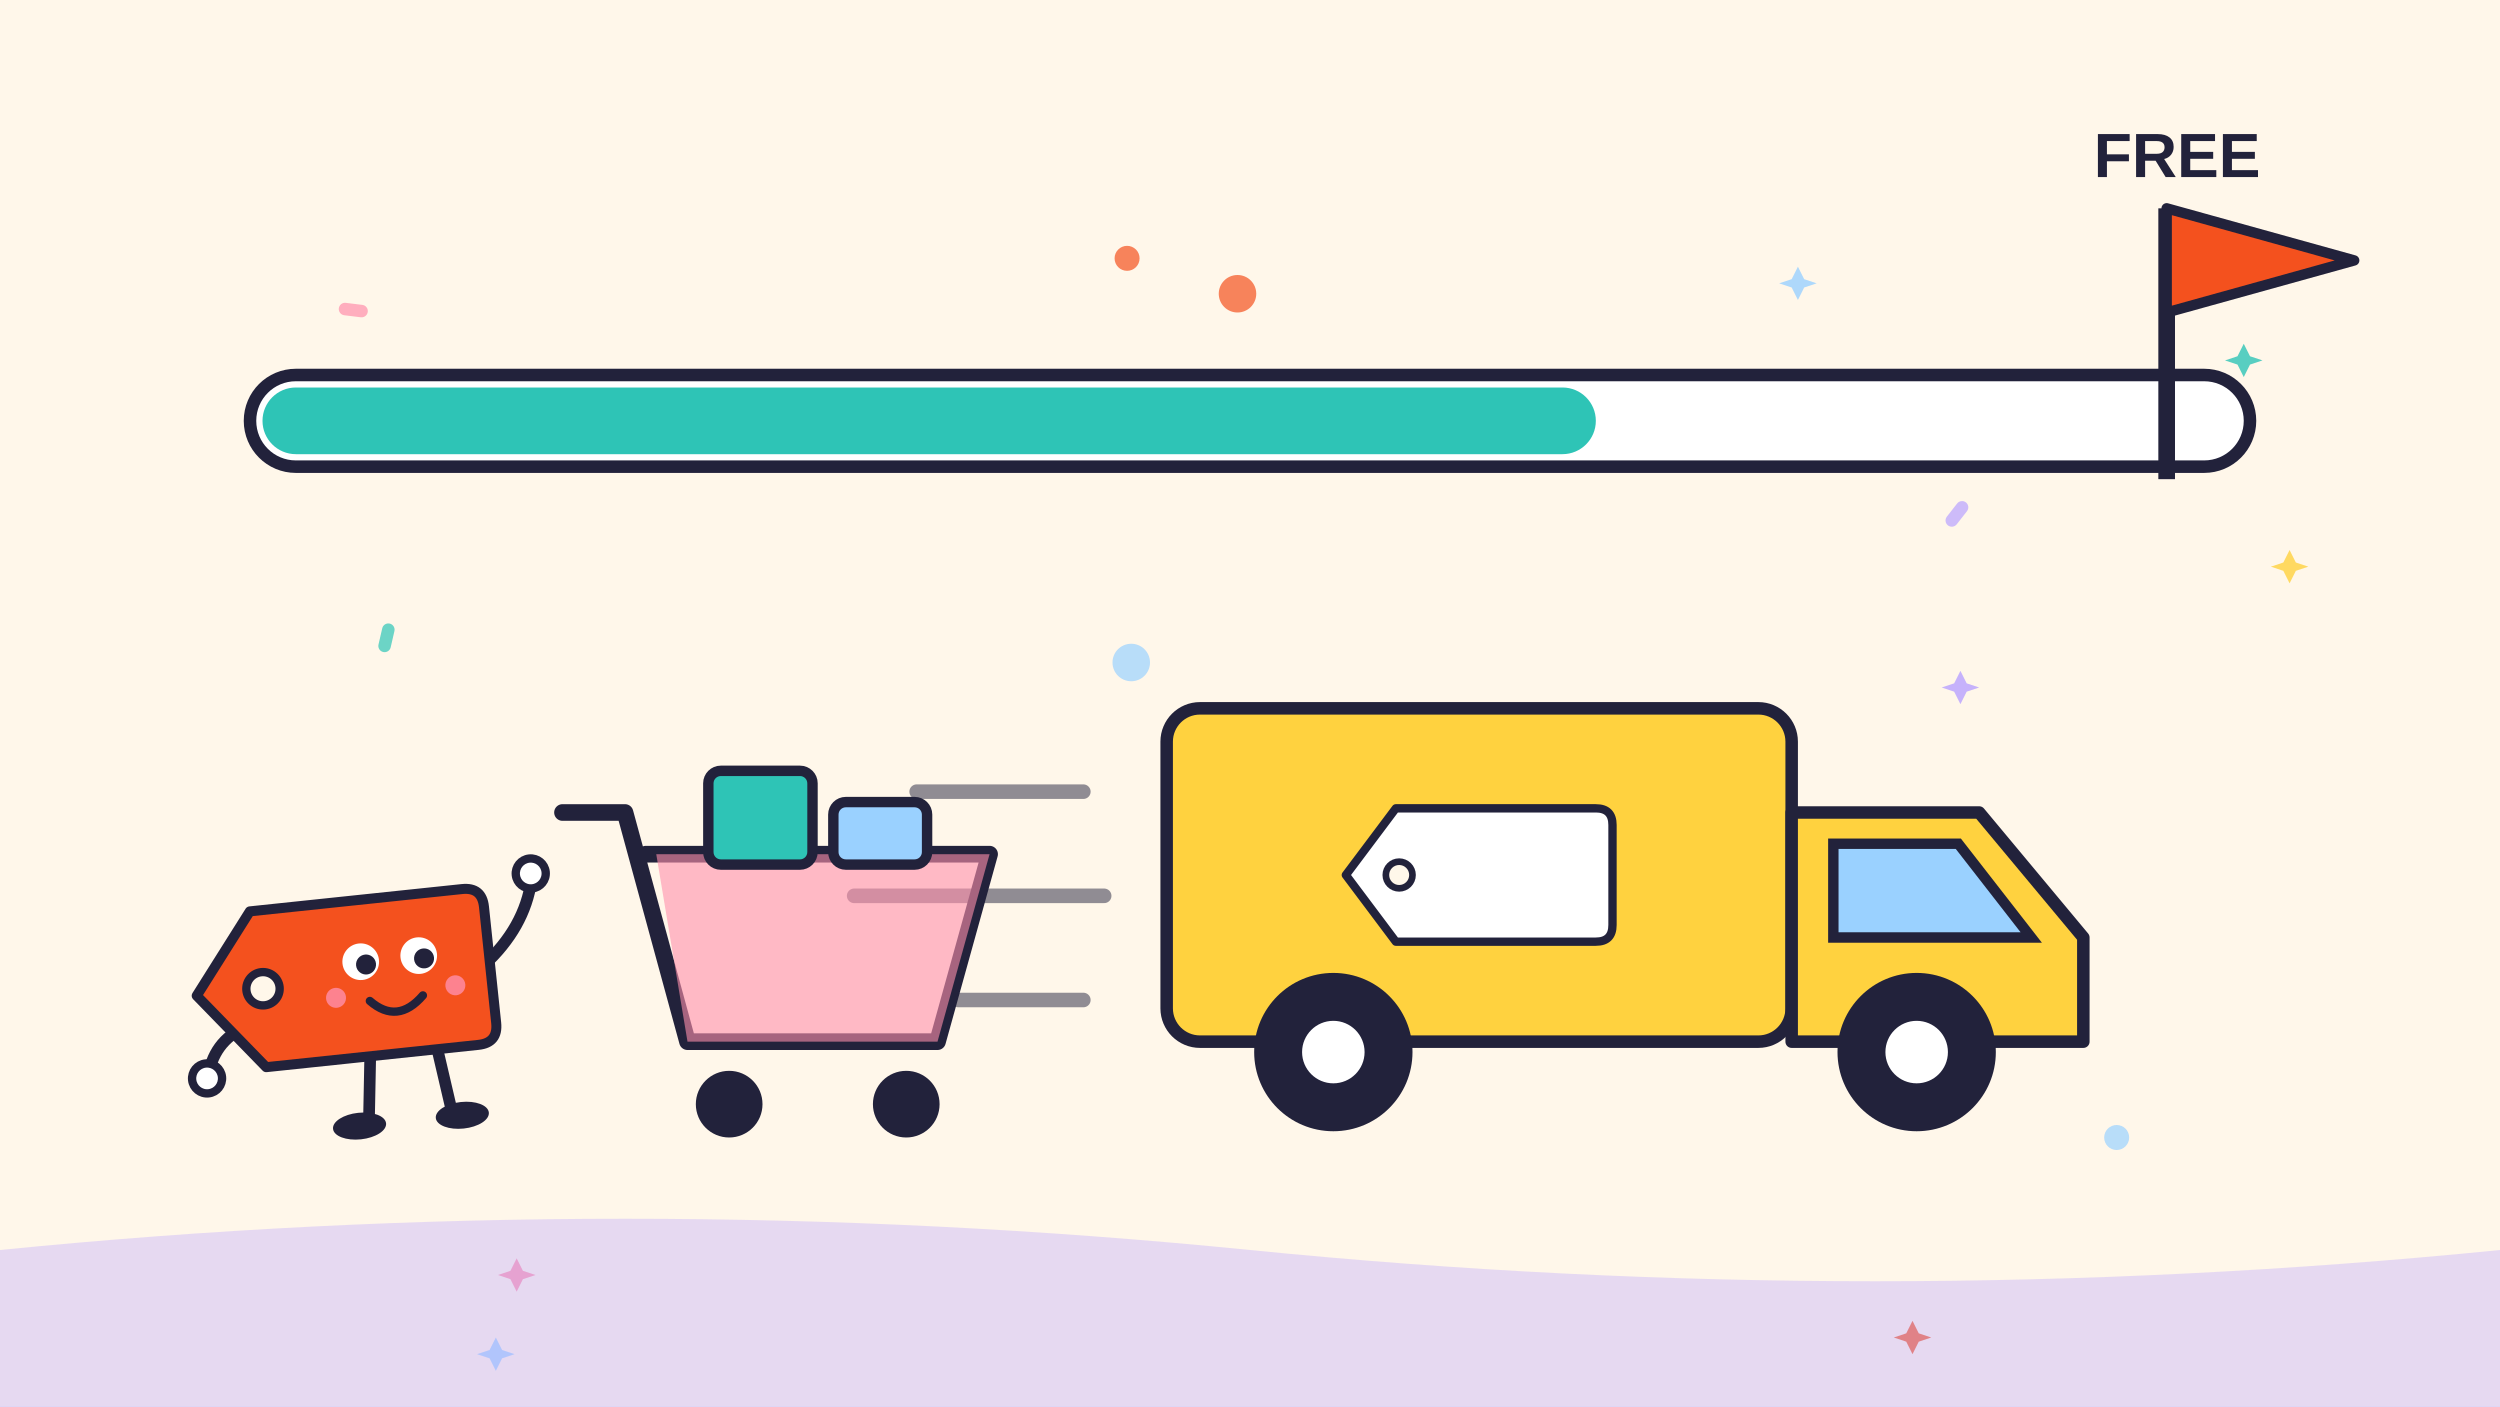
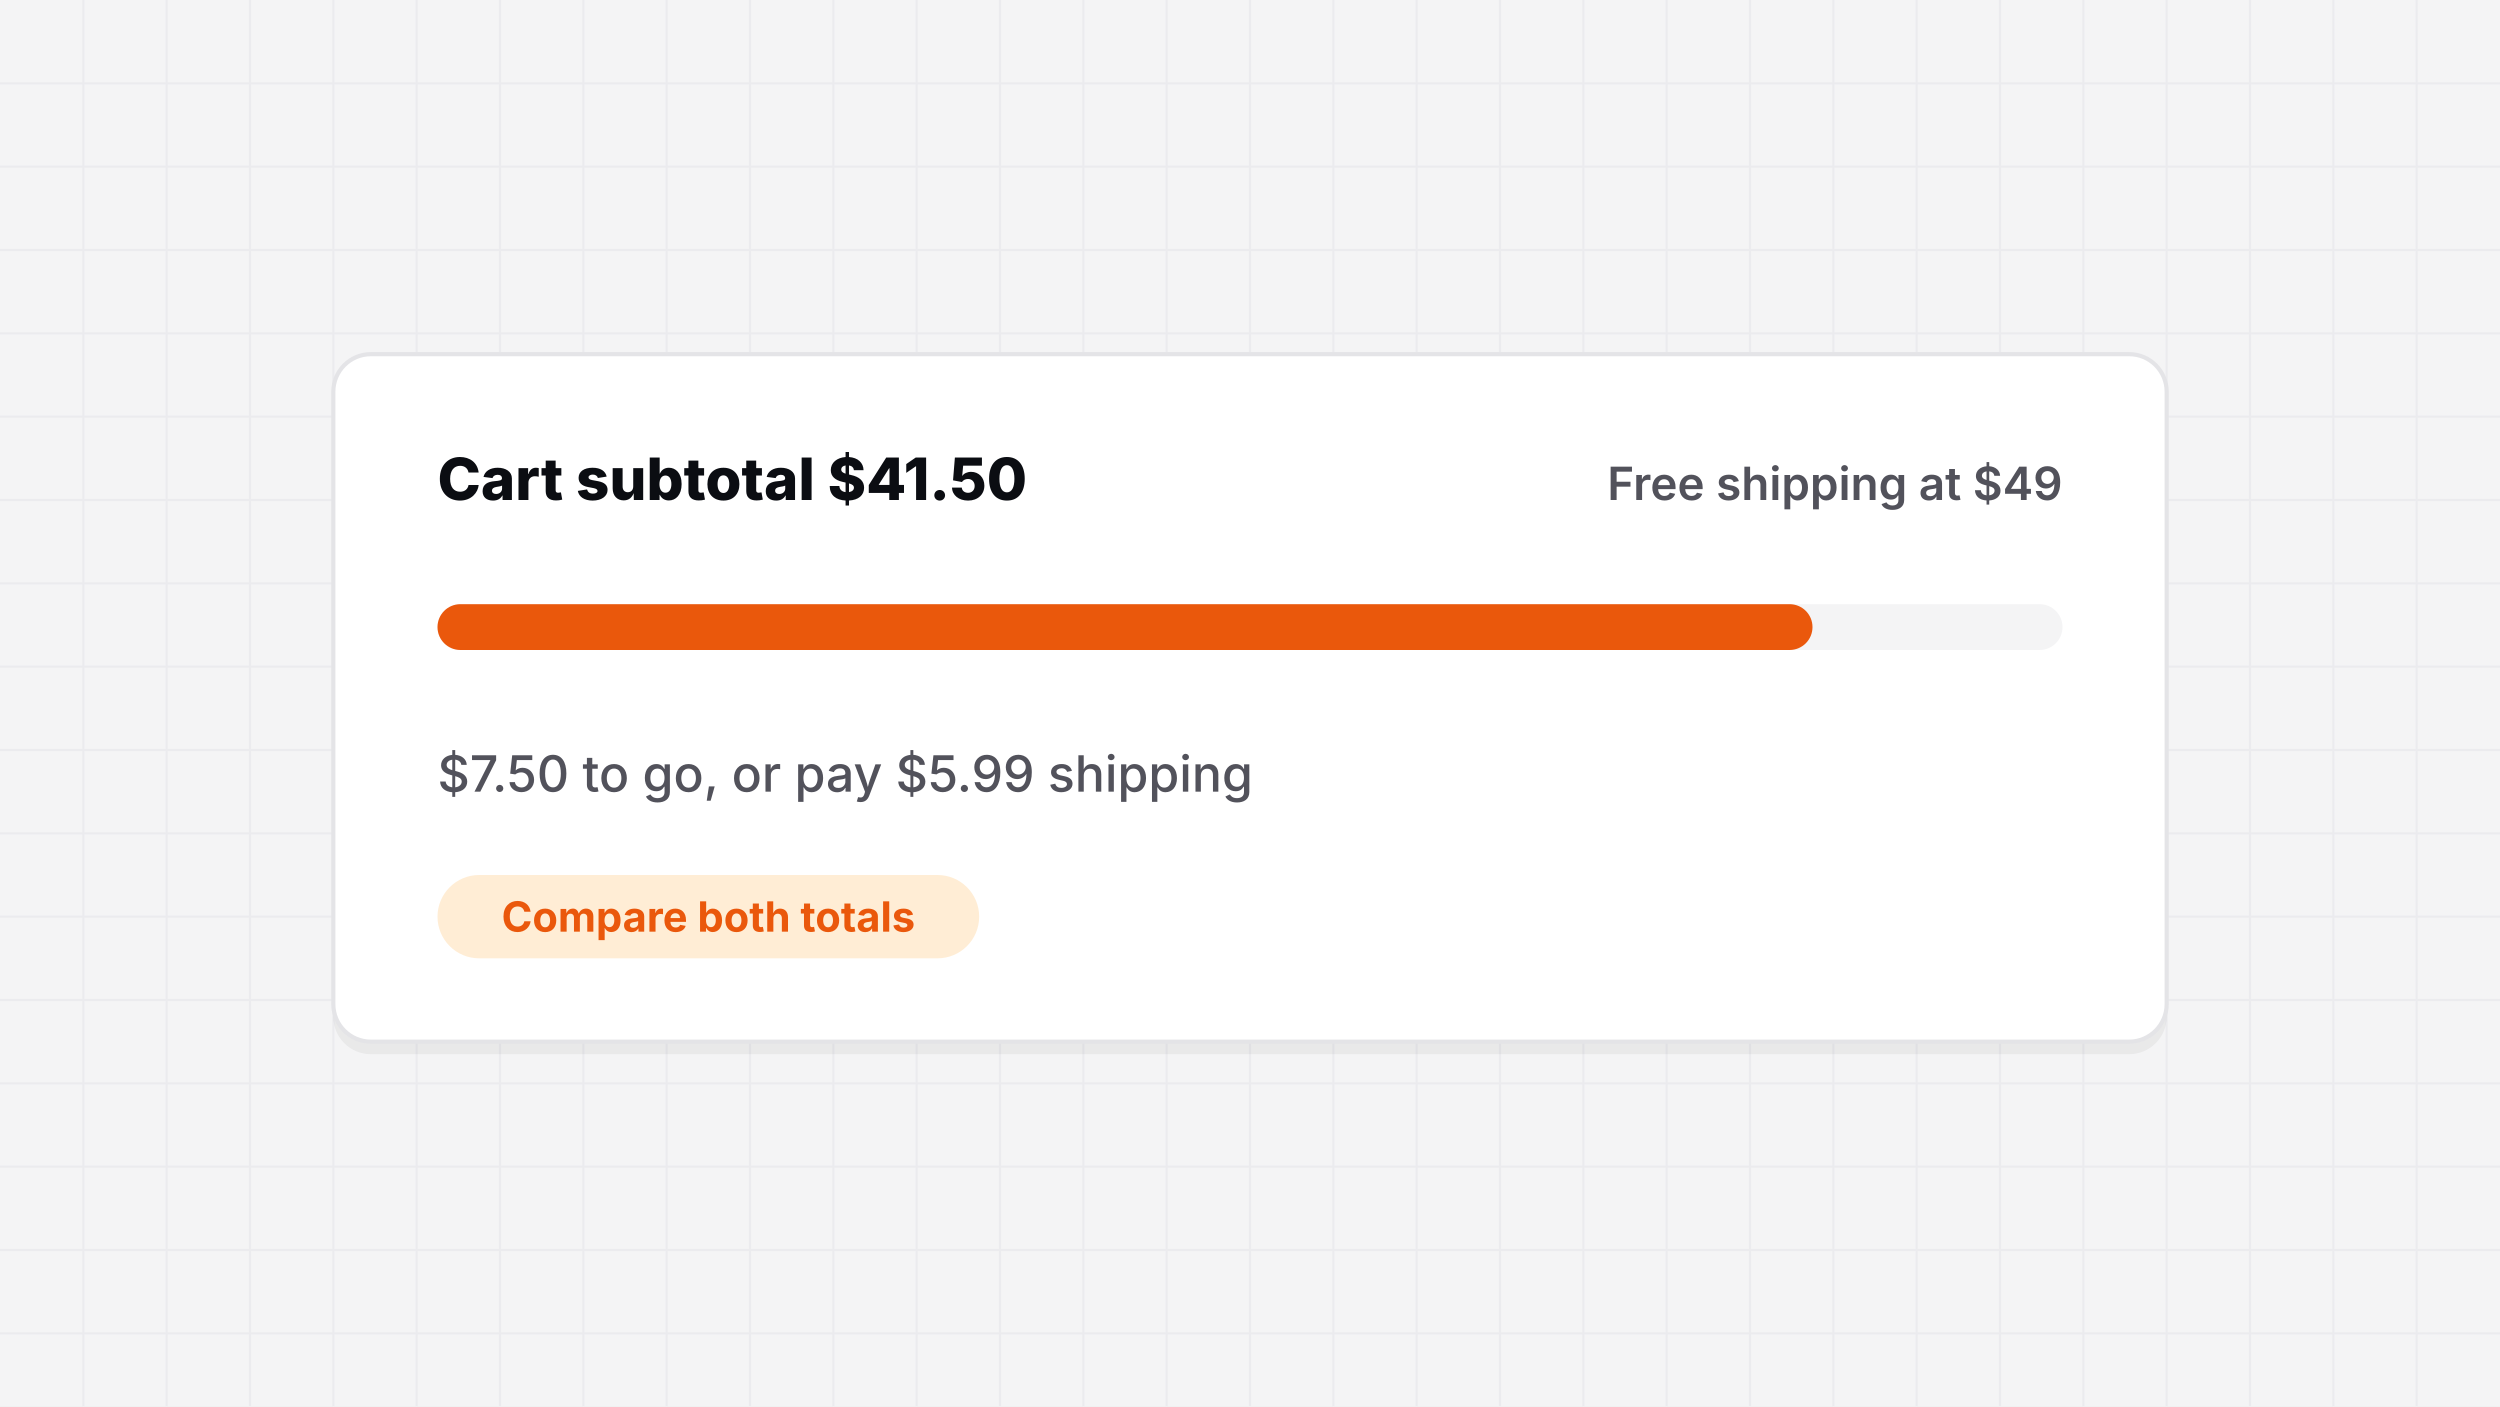
- <svg xmlns="http://www.w3.org/2000/svg" viewBox="0 0 1200 675" role="img" aria-labelledby="t d">
-   <rect width="1200" height="675" fill="#fff7ea" />
-   <path d="M238 642 L241 648 L247 650 L241 652 L238 658 L235 652 L229 650 L235 648 Z" fill="#9ad1ff" opacity=".8" />
-   <path d="M1099 264 L1102 270 L1108 272 L1102 274 L1099 280 L1096 274 L1090 272 L1096 270 Z" fill="#ffd23f" opacity=".8" />
-   <circle cx="543" cy="318" r="9" fill="#9ad1ff" opacity=".7" />
-   <path d="M941 322 L944 328 L950 330 L944 332 L941 338 L938 332 L932 330 L938 328 Z" fill="#b8a1ff" opacity=".8" />
-   <rect x="832" y="423" width="14" height="6" rx="3" fill="#f4511e" opacity=".7" transform="rotate(57 832 423)" />
-   <rect x="666" y="386" width="14" height="6" rx="3" fill="#ffd23f" opacity=".7" transform="rotate(161 666 386)" />
-   <path d="M1077 165 L1080 171 L1086 173 L1080 175 L1077 181 L1074 175 L1068 173 L1074 171 Z" fill="#2ec4b6" opacity=".8" />
-   <path d="M583 180 L586 186 L592 188 L586 190 L583 196 L580 190 L574 188 L580 186 Z" fill="#f4511e" opacity=".8" />
-   <rect x="163" y="145" width="14" height="6" rx="3" fill="#ff8fab" opacity=".7" transform="rotate(7 163 145)" />
-   <rect x="190" y="300" width="14" height="6" rx="3" fill="#2ec4b6" opacity=".7" transform="rotate(103 190 300)" />
-   <path d="M918 634 L921 640 L927 642 L921 644 L918 650 L915 644 L909 642 L915 640 Z" fill="#f4511e" opacity=".8" />
-   <path d="M248 604 L251 610 L257 612 L251 614 L248 620 L245 614 L239 612 L245 610 Z" fill="#ff8fab" opacity=".8" />
-   <path d="M765 197 L768 203 L774 205 L768 207 L765 213 L762 207 L756 205 L762 203 Z" fill="#f4511e" opacity=".8" />
-   <circle cx="1016" cy="546" r="6" fill="#9ad1ff" opacity=".7" />
-   <rect x="946" y="243" width="14" height="6" rx="3" fill="#b8a1ff" opacity=".7" transform="rotate(128 946 243)" />
-   <circle cx="541" cy="124" r="6" fill="#f4511e" opacity=".7" />
-   <circle cx="594" cy="141" r="9" fill="#f4511e" opacity=".7" />
-   <path d="M863 128 L866 134 L872 136 L866 138 L863 144 L860 138 L854 136 L860 134 Z" fill="#9ad1ff" opacity=".8" />
-   <path d="M0 600 Q300.0 570 600.0 600 T1200 600 V1000 H0 Z" fill="#b8a1ff" opacity=".35" />
-   <rect x="120" y="180" width="960" height="44" rx="22" fill="#ffffff" stroke="#22223b" stroke-width="6" />
-   <rect x="126" y="186" width="640" height="32" rx="16" fill="#2ec4b6" />
-   <path d="M1040 100 V230" stroke="#22223b" stroke-width="8" />
-   <path d="M1040 100 L1130 125 L1040 150 Z" fill="#f4511e" stroke="#22223b" stroke-width="5" stroke-linejoin="round" />
-   <text x="1045" y="85" font-family="'Bricolage Grotesque', 'Arial Rounded MT Bold', Arial, sans-serif" font-size="30" font-weight="800" text-anchor="middle" fill="#22223b">FREE</text>
-   <g transform="translate(560 300)">
-     <rect x="0" y="40" width="300" height="160" rx="16" fill="#ffd23f" stroke="#22223b" stroke-width="6" />
-     <path d="M300 90 H390 L440 150 V200 H300 Z" fill="#ffd23f" stroke="#22223b" stroke-width="6" stroke-linejoin="round" />
-     <path d="M320 105 H380 L415 150 H320 Z" fill="#9ad1ff" stroke="#22223b" stroke-width="5" />
-     <circle cx="80" cy="205" r="38" fill="#22223b" />
-     <circle cx="80" cy="205" r="15" fill="#ffffff" />
-     <circle cx="360" cy="205" r="38" fill="#22223b" />
-     <circle cx="360" cy="205" r="15" fill="#ffffff" />
-     <g transform="translate(150 120) rotate(0) scale(0.8)">
-       <path d="M-80 0 L-50 -40 L70 -40 Q80 -40 80 -30 L80 30 Q80 40 70 40 L-50 40 Z" fill="#ffffff" stroke="#22223b" stroke-width="5" stroke-linejoin="round" />
-       <circle cx="-48" cy="0" r="8" fill="#fff7ea" stroke="#22223b" stroke-width="4" />
-     </g>
-     <path d="M-40 80 H-120 M-30 130 H-150 M-40 180 H-100" stroke="#22223b" stroke-width="7" stroke-linecap="round" opacity=".5" />
+ <svg xmlns="http://www.w3.org/2000/svg" viewBox="0 0 1200 675" width="1200" height="675" role="img" aria-labelledby="t">
+   <rect width="1200" height="675" fill="#f4f4f5" />
+   <g stroke="#ebebee" stroke-width="1">
+     <path d="M40 0V675" />
+     <path d="M80 0V675" />
+     <path d="M120 0V675" />
+     <path d="M160 0V675" />
+     <path d="M200 0V675" />
+     <path d="M240 0V675" />
+     <path d="M280 0V675" />
+     <path d="M320 0V675" />
+     <path d="M360 0V675" />
+     <path d="M400 0V675" />
+     <path d="M440 0V675" />
+     <path d="M480 0V675" />
+     <path d="M520 0V675" />
+     <path d="M560 0V675" />
+     <path d="M600 0V675" />
+     <path d="M640 0V675" />
+     <path d="M680 0V675" />
+     <path d="M720 0V675" />
+     <path d="M760 0V675" />
+     <path d="M800 0V675" />
+     <path d="M840 0V675" />
+     <path d="M880 0V675" />
+     <path d="M920 0V675" />
+     <path d="M960 0V675" />
+     <path d="M1000 0V675" />
+     <path d="M1040 0V675" />
+     <path d="M1080 0V675" />
+     <path d="M1120 0V675" />
+     <path d="M1160 0V675" />
+     <path d="M0 40H1200" />
+     <path d="M0 80H1200" />
+     <path d="M0 120H1200" />
+     <path d="M0 160H1200" />
+     <path d="M0 200H1200" />
+     <path d="M0 240H1200" />
+     <path d="M0 280H1200" />
+     <path d="M0 320H1200" />
+     <path d="M0 360H1200" />
+     <path d="M0 400H1200" />
+     <path d="M0 440H1200" />
+     <path d="M0 480H1200" />
+     <path d="M0 520H1200" />
+     <path d="M0 560H1200" />
+     <path d="M0 600H1200" />
+     <path d="M0 640H1200" />
  </g>
-   <g transform="translate(350 390)">
-     <path d="M-80 0 H-50 L-20 110 H100 L125 20 H-40" fill="none" stroke="#22223b" stroke-width="8" stroke-linejoin="round" stroke-linecap="round" />
-     <path d="M-35 20 H125 L100 110 H-20 Z" fill="#ff8fab" opacity=".6" />
-     <circle cx="0" cy="140" r="16" fill="#22223b" />
-     <circle cx="85" cy="140" r="16" fill="#22223b" />
-     <rect x="-10" y="-20" width="50" height="45" rx="6" fill="#2ec4b6" stroke="#22223b" stroke-width="5" />
-     <rect x="50" y="-5" width="45" height="30" rx="6" fill="#9ad1ff" stroke="#22223b" stroke-width="5" />
-   </g>
-   <g transform="translate(170 470) rotate(-6) scale(0.8)">
-     <path d="M5 45 L0 85" stroke="#22223b" stroke-width="7" stroke-linecap="round" />
-     <path d="M45 45 L50 85" stroke="#22223b" stroke-width="7" stroke-linecap="round" />
-     <ellipse cx="-6" cy="88" rx="16" ry="8" fill="#22223b" />
-     <ellipse cx="56" cy="88" rx="16" ry="8" fill="#22223b" />
-     <path d="M-62 20 Q-85 25 -92 45" stroke="#22223b" stroke-width="7" fill="none" stroke-linecap="round" />
-     <circle cx="-94" cy="50" r="9" fill="#ffffff" stroke="#22223b" stroke-width="5" />
-     <path d="M78 0 Q105 -20 112 -48" stroke="#22223b" stroke-width="7" fill="none" stroke-linecap="round" />
-     <circle cx="112" cy="-52" r="9" fill="#ffffff" stroke="#22223b" stroke-width="5" />
-     <path d="M-95 0 L-58 -47 L70 -47 Q82 -47 82 -35 L82 35 Q82 47 70 47 L-58 47 Z" fill="#f4511e" stroke="#22223b" stroke-width="6" stroke-linejoin="round" />
-     <circle cx="-55" cy="0" r="10" fill="#fff7ea" stroke="#22223b" stroke-width="5" />
-     <circle cx="5" cy="-10" r="11" fill="#ffffff" />
-     <circle cx="40" cy="-10" r="11" fill="#ffffff" />
-     <circle cx="8" cy="-8" r="6" fill="#22223b" />
-     <circle cx="43" cy="-8" r="6" fill="#22223b" />
-     <path d="M8 14 Q23 30 40 14" stroke="#22223b" stroke-width="5" fill="none" stroke-linecap="round" />
-     <circle cx="-12" cy="10" r="6" fill="#ff8fab" opacity=".8" />
-     <circle cx="60" cy="10" r="6" fill="#ff8fab" opacity=".8" />
-   </g>
+   <rect x="160" y="176" width="880" height="330" rx="18" fill="#000" opacity=".05" />
+   <rect x="160" y="170" width="880" height="330" rx="18" fill="#ffffff" stroke="#e4e4e7" stroke-width="2" />
+   <text x="210" y="240" font-family="Inter, 'Helvetica Neue', Arial, sans-serif" font-size="28" font-weight="800" fill="#0b0d12" text-anchor="start">Cart subtotal  $41.50</text>
+   <text x="990" y="240" font-family="Inter, 'Helvetica Neue', Arial, sans-serif" font-size="22" font-weight="600" fill="#52525b" text-anchor="end">Free shipping at $49</text>
+   <rect x="210" y="290" width="780" height="22" rx="11" fill="#f4f4f5" />
+   <rect x="210" y="290" width="660" height="22" rx="11" fill="#ea580c" />
+   <text x="210" y="380" font-family="Inter, 'Helvetica Neue', Arial, sans-serif" font-size="24" font-weight="500" fill="#52525b" text-anchor="start">$7.50 to go, or pay $5.99 shipping</text>
+   <rect x="210" y="420" width="260" height="40" rx="20" fill="#ffedd5" />
+   <text x="340.0" y="447.2" font-family="Inter, 'Helvetica Neue', Arial, sans-serif" font-size="20" font-weight="700" fill="#ea580c" text-anchor="middle">Compare both totals</text>
</svg>
